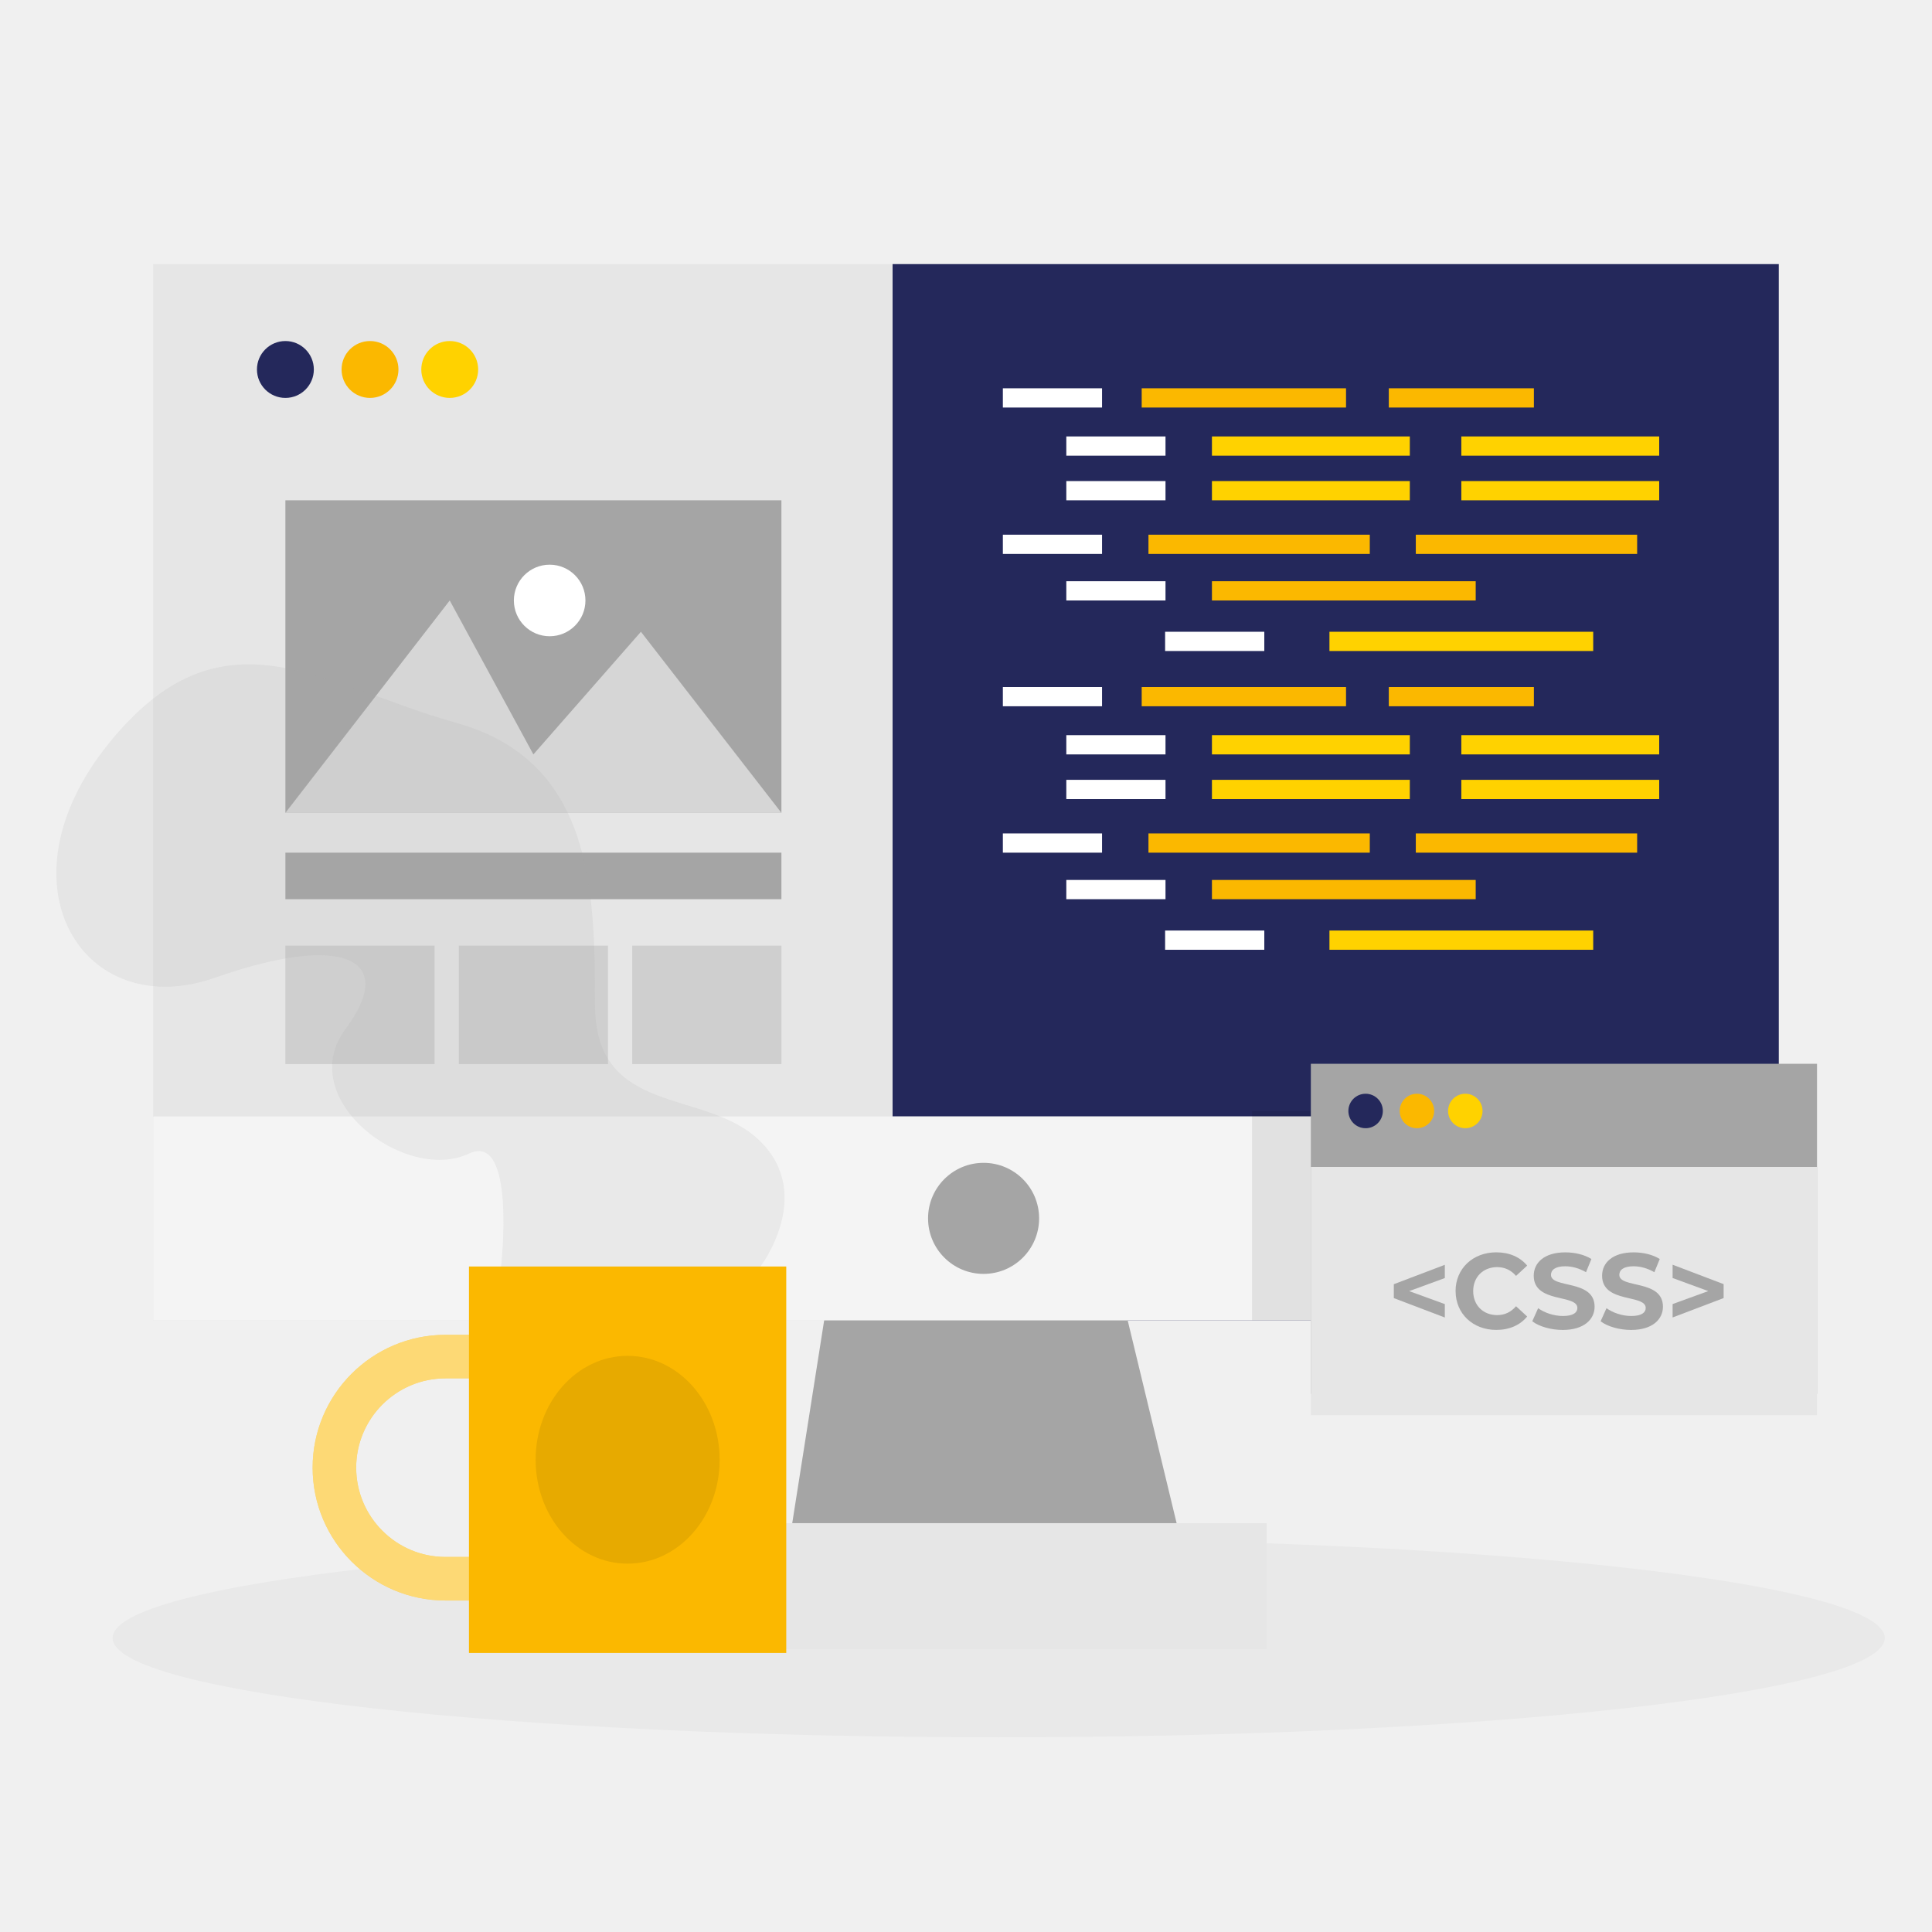
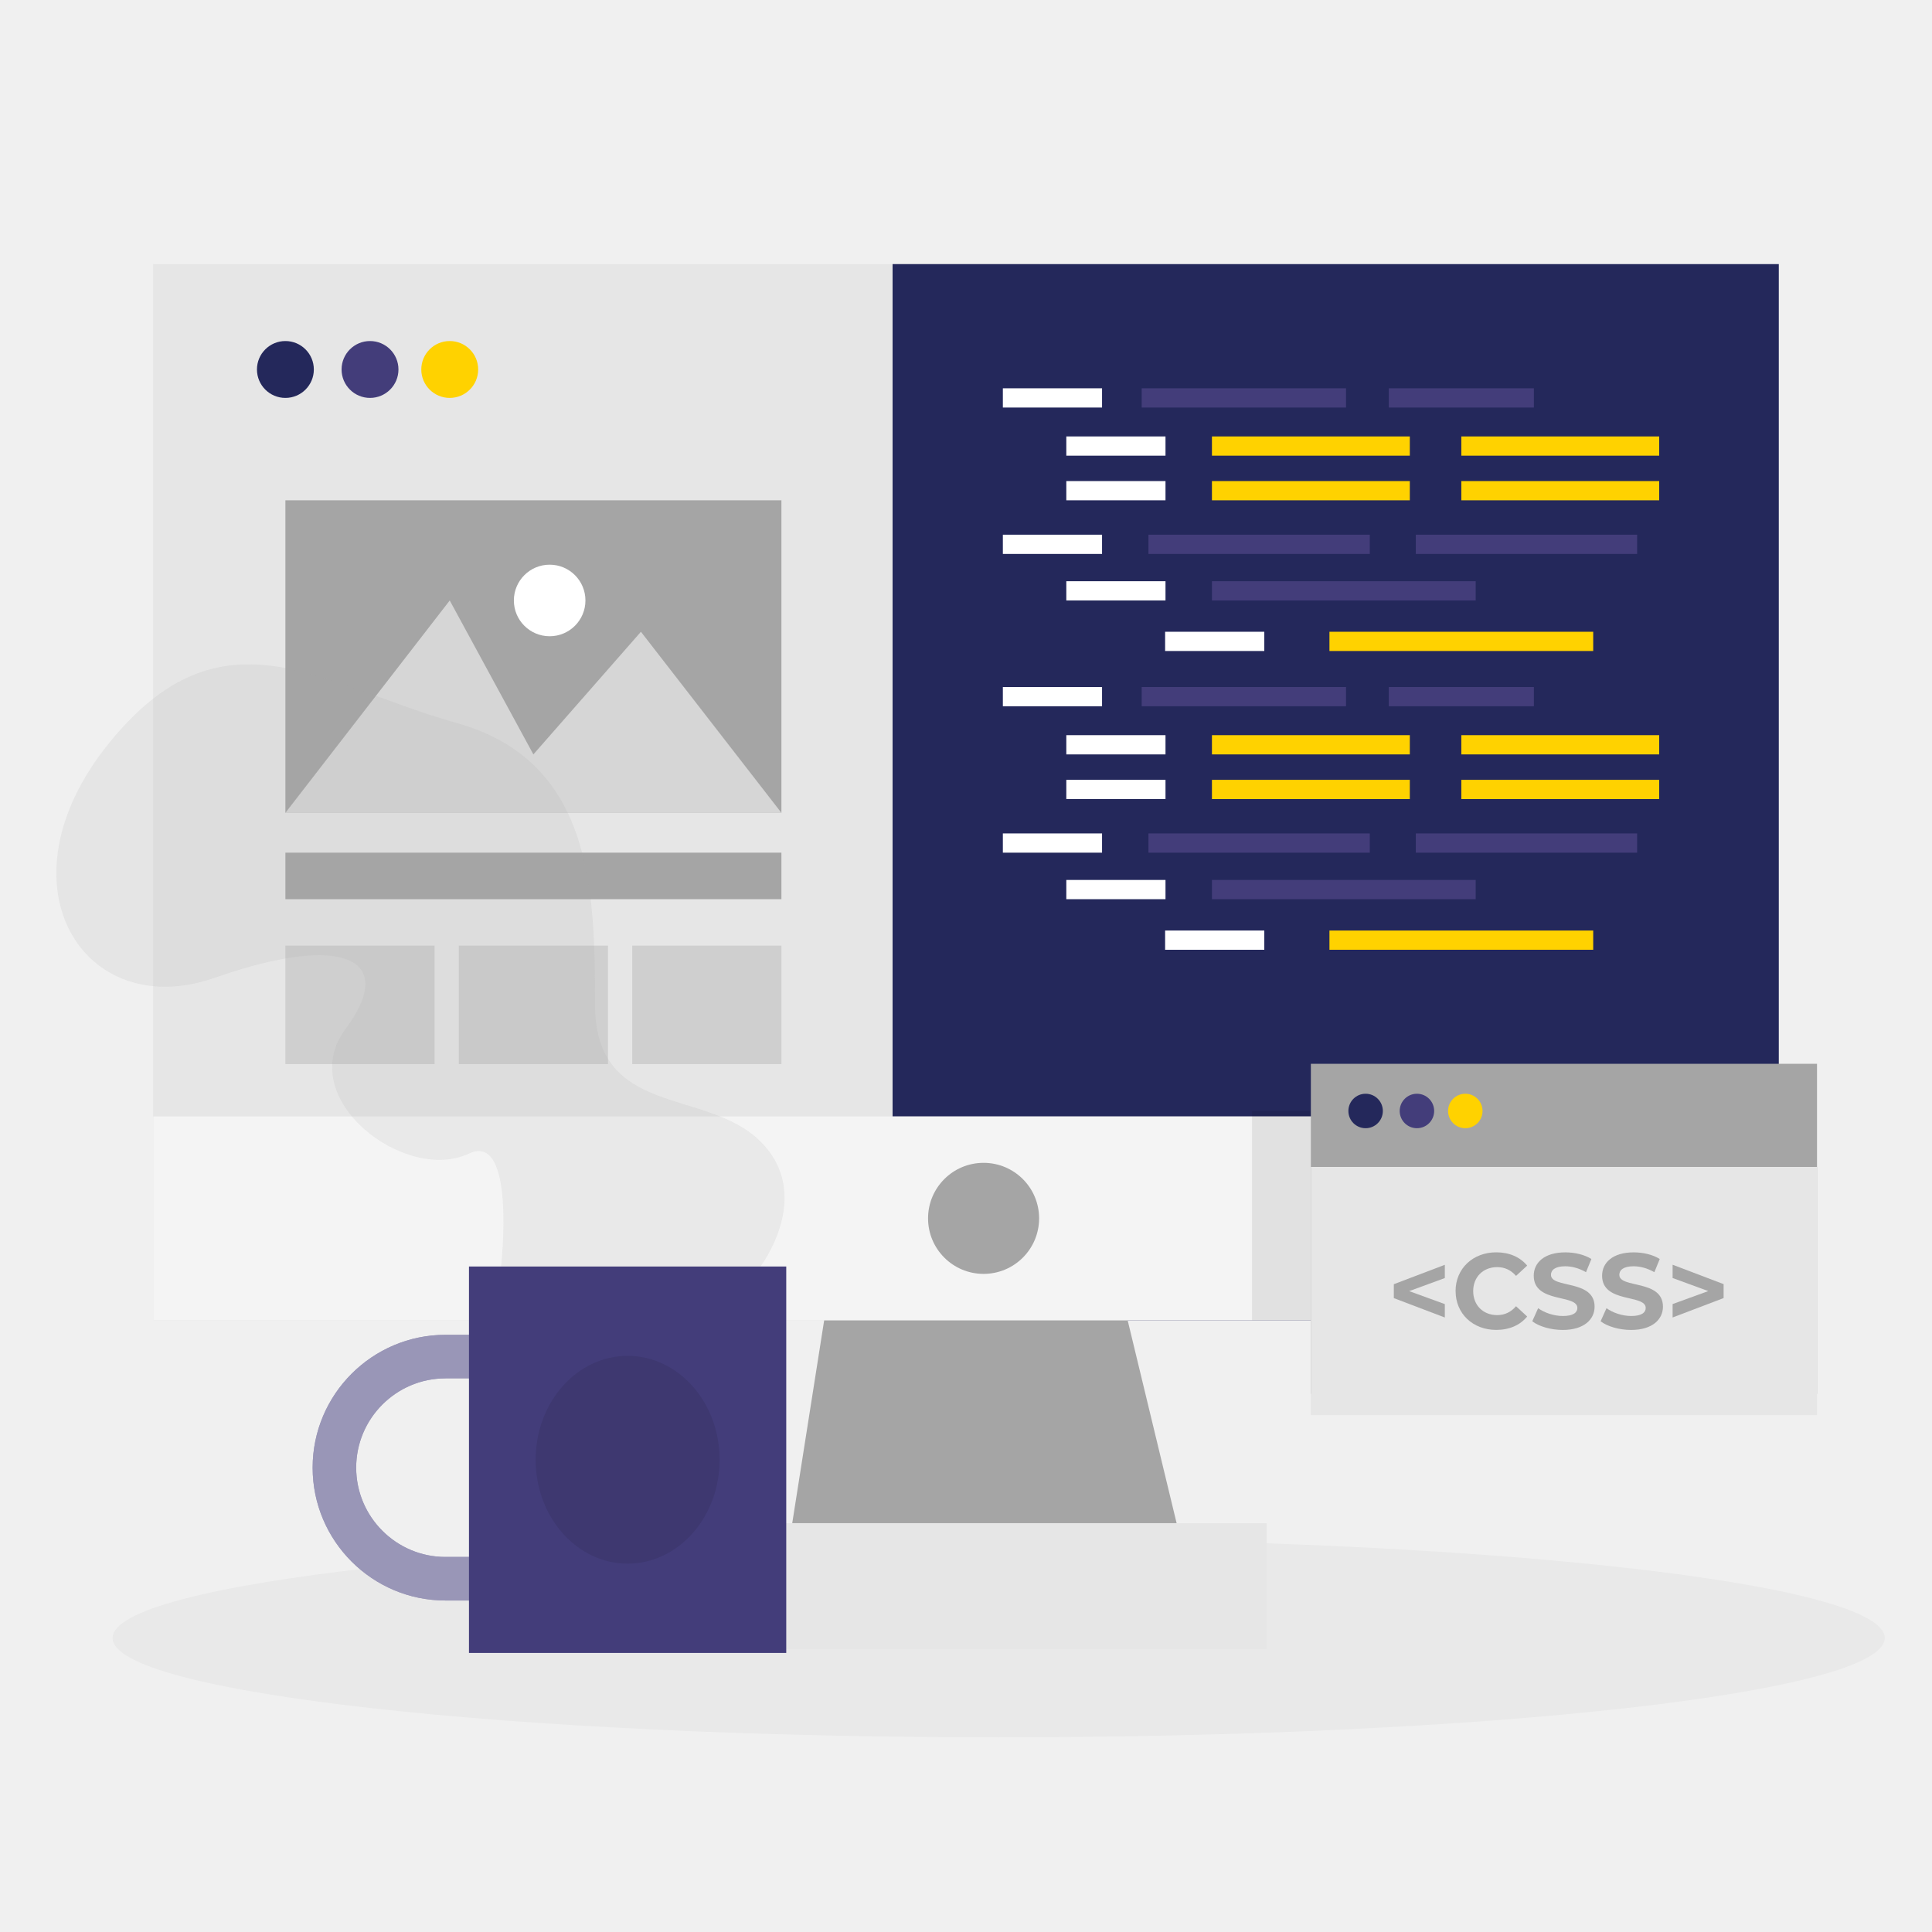
- <svg xmlns="http://www.w3.org/2000/svg" width="183" height="183" viewBox="0 0 183 183" fill="none">
-   <path opacity="0.03" d="M94.593 164.561C140.947 164.561 178.524 160.348 178.524 155.151C178.524 149.954 140.947 145.741 94.593 145.741C48.239 145.741 10.662 149.954 10.662 155.151C10.662 160.348 48.239 164.561 94.593 164.561Z" fill="#000001" />
-   <path d="M98.454 25.016H14.512V125.062H98.454V25.016Z" fill="#E6E6E6" />
-   <path d="M168.488 25.016H84.546V125.062H168.488V25.016Z" fill="#24285B" />
-   <path d="M79.865 113.632L74.016 150.785H113.021L104.054 113.632H79.865Z" fill="#A5A5A5" />
-   <path d="M119.975 144.274H65.115V156.212H119.975V144.274Z" fill="#E6E6E6" />
-   <path d="M27.033 37.691C28.52 37.691 29.727 36.485 29.727 34.997C29.727 33.509 28.52 32.303 27.033 32.303C25.545 32.303 24.339 33.509 24.339 34.997C24.339 36.485 25.545 37.691 27.033 37.691Z" fill="#24285B" />
-   <path d="M35.048 37.691C36.536 37.691 37.742 36.485 37.742 34.997C37.742 33.509 36.536 32.303 35.048 32.303C33.56 32.303 32.354 33.509 32.354 34.997C32.354 36.485 33.56 37.691 35.048 37.691Z" fill="#FBB800" />
-   <path d="M42.599 37.691C44.087 37.691 45.292 36.485 45.292 34.997C45.292 33.509 44.087 32.303 42.599 32.303C41.111 32.303 39.905 33.509 39.905 34.997C39.905 36.485 41.111 37.691 42.599 37.691Z" fill="#FFD200" />
-   <path d="M168.488 105.748H14.512V125.059H168.488V105.748Z" fill="#E6E6E6" />
-   <path opacity="0.55" d="M168.488 105.748H14.512V125.059H168.488V105.748Z" fill="white" />
-   <path d="M93.165 120.663C96.07 120.663 98.425 118.308 98.425 115.403C98.425 112.499 96.07 110.144 93.165 110.144C90.261 110.144 87.906 112.499 87.906 115.403C87.906 118.308 90.261 120.663 93.165 120.663Z" fill="#A5A5A5" />
-   <path d="M139.779 55.054H114.796V56.876H139.779V55.054Z" fill="#FBB800" />
-   <path d="M150.909 59.841H125.926V61.664H150.909V59.841Z" fill="#FFD200" />
-   <path d="M129.747 50.647H108.783V52.47H129.747V50.647Z" fill="#FBB800" />
-   <path d="M155.071 50.647H134.106V52.47H155.071V50.647Z" fill="#FBB800" />
-   <path d="M133.539 45.567H114.796V47.39H133.539V45.567Z" fill="#FFD200" />
-   <path d="M157.16 45.567H138.418V47.39H157.16V45.567Z" fill="#FFD200" />
-   <path d="M110.397 55.054H101.001V56.876H110.397V55.054Z" fill="white" />
-   <path d="M119.755 59.841H110.36V61.664H119.755V59.841Z" fill="white" />
-   <path d="M104.387 50.647H94.992V52.47H104.387V50.647Z" fill="white" />
-   <path d="M104.387 36.779H94.992V38.602H104.387V36.779Z" fill="white" />
-   <path d="M110.397 41.34H101.001V43.162H110.397V41.34Z" fill="white" />
-   <path d="M133.539 41.34H114.796V43.162H133.539V41.34Z" fill="#FFD200" />
-   <path d="M157.16 41.34H138.418V43.162H157.16V41.34Z" fill="#FFD200" />
-   <path d="M110.397 45.567H101.001V47.39H110.397V45.567Z" fill="white" />
-   <path d="M127.496 36.779H108.142V38.602H127.496V36.779Z" fill="#FBB800" />
-   <path d="M145.291 36.779H131.548V38.602H145.291V36.779Z" fill="#FBB800" />
-   <path d="M139.779 83.349H114.796V85.172H139.779V83.349Z" fill="#FBB800" />
-   <path d="M150.909 88.14H125.926V89.963H150.909V88.14Z" fill="#FFD200" />
-   <path d="M129.747 78.943H108.783V80.765H129.747V78.943Z" fill="#FBB800" />
-   <path d="M155.071 78.943H134.106V80.765H155.071V78.943Z" fill="#FBB800" />
-   <path d="M133.539 73.866H114.796V75.689H133.539V73.866Z" fill="#FFD200" />
-   <path d="M157.16 73.866H138.418V75.689H157.16V73.866Z" fill="#FFD200" />
-   <path d="M110.397 83.349H101.001V85.172H110.397V83.349Z" fill="white" />
-   <path d="M119.755 88.14H110.36V89.963H119.755V88.14Z" fill="white" />
-   <path d="M104.387 78.943H94.992V80.765H104.387V78.943Z" fill="white" />
-   <path d="M104.387 65.075H94.992V66.897H104.387V65.075Z" fill="white" />
-   <path d="M110.397 69.635H101.001V71.458H110.397V69.635Z" fill="white" />
-   <path d="M133.539 69.635H114.796V71.458H133.539V69.635Z" fill="#FFD200" />
-   <path d="M157.16 69.635H138.418V71.458H157.16V69.635Z" fill="#FFD200" />
-   <path d="M110.397 73.866H101.001V75.689H110.397V73.866Z" fill="white" />
-   <path d="M127.496 65.075H108.142V66.897H127.496V65.075Z" fill="#FBB800" />
-   <path d="M145.291 65.075H131.548V66.897H145.291V65.075Z" fill="#FBB800" />
-   <path opacity="0.08" d="M125.926 105.232H118.595V125.059H125.926V105.232Z" fill="#000001" />
-   <path d="M74.016 47.39H27.033V76.992H74.016V47.39Z" fill="#A5A5A5" />
-   <path opacity="0.36" d="M41.164 89.571H27.033V100.793H41.164V89.571Z" fill="#A5A5A5" />
-   <path opacity="0.36" d="M57.59 89.571H43.459V100.793H57.59V89.571Z" fill="#A5A5A5" />
-   <path opacity="0.36" d="M74.016 89.571H59.885V100.793H74.016V89.571Z" fill="#A5A5A5" />
-   <path opacity="0.54" d="M27.033 76.992L42.599 56.876L50.523 71.458L60.708 59.841L74.016 76.992H27.033Z" fill="white" />
-   <path d="M52.063 60.266C53.935 60.266 55.453 58.748 55.453 56.876C55.453 55.005 53.935 53.487 52.063 53.487C50.192 53.487 48.674 55.005 48.674 56.876C48.674 58.748 50.192 60.266 52.063 60.266Z" fill="white" />
-   <path d="M74.016 80.765H27.033V85.172H74.016V80.765Z" fill="#A5A5A5" />
-   <path d="M59.233 151.601H42.196C35.257 151.601 29.613 145.957 29.613 139.018C29.613 132.078 35.257 126.435 42.196 126.435H59.233V151.597V151.601ZM42.196 130.56C37.533 130.56 33.738 134.355 33.738 139.018C33.738 143.681 37.533 147.476 42.196 147.476H55.109V130.556H42.196V130.56Z" fill="#FBB800" />
-   <path opacity="0.46" d="M59.233 151.601H42.196C35.257 151.601 29.613 145.957 29.613 139.018C29.613 132.078 35.257 126.435 42.196 126.435H59.233V151.597V151.601ZM42.196 130.56C37.533 130.56 33.738 134.355 33.738 139.018C33.738 143.681 37.533 147.476 42.196 147.476H55.109V130.556H42.196V130.56Z" fill="white" />
-   <path d="M74.474 119.964H44.421V156.567H74.474V119.964Z" fill="#FBB800" />
-   <path opacity="0.08" d="M59.449 148.109C64.262 148.109 68.164 143.703 68.164 138.267C68.164 132.832 64.262 128.426 59.449 128.426C54.636 128.426 50.735 132.832 50.735 138.267C50.735 143.703 54.636 148.109 59.449 148.109Z" fill="#000001" />
-   <path opacity="0.15" d="M72.025 119.964C72.025 119.964 77.171 113.229 72.025 108.116C66.879 103.003 56.353 105.928 56.353 95.109C56.353 84.29 56.119 72.087 43.254 68.482C30.389 64.877 21.034 57.089 10.274 70.455C-0.487 83.821 7.935 96.964 20.331 92.616C32.728 88.268 37.639 90.889 32.728 97.466C27.816 104.046 38.342 112.124 44.421 109.266C48.923 107.146 47.463 119.967 47.463 119.967H72.025V119.964Z" fill="#A5A5A5" />
-   <path d="M172.108 100.763H124.165V132.023H172.108V100.763Z" fill="#A5A5A5" />
-   <path d="M129.352 106.865C130.253 106.865 130.984 106.134 130.984 105.232C130.984 104.331 130.253 103.6 129.352 103.6C128.45 103.6 127.719 104.331 127.719 105.232C127.719 106.134 128.45 106.865 129.352 106.865Z" fill="#24285B" />
-   <path d="M134.212 106.865C135.114 106.865 135.845 106.134 135.845 105.232C135.845 104.331 135.114 103.6 134.212 103.6C133.311 103.6 132.58 104.331 132.58 105.232C132.58 106.134 133.311 106.865 134.212 106.865Z" fill="#FBB800" />
-   <path d="M172.108 110.532H124.165V134.047H172.108V110.532Z" fill="#E6E6E6" />
-   <path d="M138.795 106.865C139.696 106.865 140.427 106.134 140.427 105.232C140.427 104.331 139.696 103.6 138.795 103.6C137.893 103.6 137.162 104.331 137.162 105.232C137.162 106.134 137.893 106.865 138.795 106.865Z" fill="#FFD200" />
-   <path d="M136.855 121.058L133.477 122.295L136.855 123.525V124.795L132.024 122.958V121.64L136.855 119.803V121.062V121.058Z" fill="#A5A5A5" />
-   <path d="M137.872 122.295C137.872 120.154 139.516 118.621 141.73 118.621C142.96 118.621 143.984 119.067 144.654 119.88L143.6 120.853C143.124 120.304 142.524 120.022 141.814 120.022C140.485 120.022 139.541 120.956 139.541 122.295C139.541 123.635 140.485 124.568 141.814 124.568C142.524 124.568 143.124 124.283 143.6 123.726L144.654 124.7C143.984 125.523 142.96 125.97 141.723 125.97C139.519 125.97 137.876 124.436 137.876 122.295H137.872Z" fill="#A5A5A5" />
-   <path d="M145.137 125.15L145.694 123.913C146.294 124.348 147.187 124.652 148.04 124.652C149.013 124.652 149.409 124.326 149.409 123.891C149.409 122.562 145.276 123.474 145.276 120.835C145.276 119.627 146.25 118.624 148.27 118.624C149.163 118.624 150.078 118.836 150.737 119.254L150.228 120.502C149.57 120.125 148.889 119.942 148.259 119.942C147.286 119.942 146.909 120.308 146.909 120.754C146.909 122.065 151.041 121.161 151.041 123.77C151.041 124.956 150.056 125.973 148.025 125.973C146.898 125.973 145.763 125.64 145.134 125.15H145.137Z" fill="#A5A5A5" />
-   <path d="M151.612 125.15L152.168 123.913C152.768 124.348 153.661 124.652 154.514 124.652C155.488 124.652 155.883 124.326 155.883 123.891C155.883 122.562 151.751 123.474 151.751 120.835C151.751 119.627 152.724 118.624 154.745 118.624C155.638 118.624 156.553 118.836 157.212 119.254L156.703 120.502C156.044 120.125 155.363 119.942 154.734 119.942C153.76 119.942 153.383 120.308 153.383 120.754C153.383 122.065 157.515 121.161 157.515 123.77C157.515 124.956 156.531 125.973 154.5 125.973C153.372 125.973 152.238 125.64 151.608 125.15H151.612Z" fill="#A5A5A5" />
-   <path d="M163.262 121.636V122.954L158.43 124.791V123.521L161.809 122.292L158.43 121.054V119.795L163.262 121.633V121.636Z" fill="#A5A5A5" />
+ <svg xmlns="http://www.w3.org/2000/svg" id="_0182_css" viewBox="0 0 500 500" data-imageid="css-9" imageName="CSS" class="illustrations_image" style="width: 167px;">
+   <defs>
+     <style>.cls-1_css-9,.cls-2_css-9,.cls-3_css-9,.cls-4_css-9{fill:#fff;}.cls-5_css-9,.cls-6_css-9,.cls-7_css-9{fill:#a5a5a5;}.cls-2_css-9{opacity:.54;}.cls-8_css-9{opacity:.03;}.cls-8_css-9,.cls-9_css-9{fill:#000001;}.cls-3_css-9{opacity:.55;}.cls-10_css-9{fill:#e6e6e6;}.cls-6_css-9{opacity:.15;}.cls-4_css-9{opacity:.46;}.cls-7_css-9{opacity:.36;}.cls-11_css-9{fill:#24285b;}.cls-9_css-9{opacity:.08;}.cls-12_css-9{fill:#ffd200;}.cls-13_css-9{fill:#68e1fd;}</style>
+   </defs>
+   <ellipse id="sd_css-9" class="cls-8_css-9" cx="258.45" cy="423.91" rx="229.32" ry="25.71" />
+   <g id="monitor_css-9">
+     <rect class="cls-10_css-9" x="39.65" y="68.35" width="229.35" height="273.35" />
+     <rect class="cls-11_css-9" x="231" y="68.35" width="229.35" height="273.35" />
+     <polygon class="cls-5_css-9" points="218.21 310.47 202.23 411.98 308.8 411.98 284.3 310.47 218.21 310.47" />
+     <rect class="cls-10_css-9" x="177.91" y="394.19" width="149.89" height="32.62" />
+     <circle class="cls-11_css-9" cx="73.86" cy="95.62" r="7.36" />
+     <circle class="cls-13_css-9 targetColor" cx="95.76" cy="95.62" r="7.36" style="fill: rgb(67, 61, 122);" />
+     <circle class="cls-12_css-9" cx="116.39" cy="95.62" r="7.36" />
+     <rect class="cls-10_css-9" x="39.65" y="288.93" width="420.7" height="52.76" />
+     <rect class="cls-3_css-9" x="39.65" y="288.93" width="420.7" height="52.76" />
+     <circle class="cls-5_css-9" cx="254.55" cy="315.31" r="14.37" />
+     <rect class="cls-13_css-9 targetColor" x="313.65" y="150.42" width="68.26" height="4.98" style="fill: rgb(67, 61, 122);" />
+     <rect class="cls-12_css-9" x="344.06" y="163.5" width="68.26" height="4.98" />
+     <rect class="cls-13_css-9 targetColor" x="297.22" y="138.38" width="57.28" height="4.98" style="fill: rgb(67, 61, 122);" />
+     <rect class="cls-13_css-9 targetColor" x="366.41" y="138.38" width="57.28" height="4.98" style="fill: rgb(67, 61, 122);" />
+     <rect class="cls-12_css-9" x="313.65" y="124.5" width="51.21" height="4.98" />
+     <rect class="cls-12_css-9" x="378.19" y="124.5" width="51.21" height="4.98" />
+     <rect class="cls-1_css-9" x="275.96" y="150.42" width="25.67" height="4.98" />
+     <rect class="cls-1_css-9" x="301.53" y="163.5" width="25.67" height="4.98" />
+     <rect class="cls-1_css-9" x="259.54" y="138.38" width="25.67" height="4.98" />
+     <rect class="cls-1_css-9" x="259.54" y="100.49" width="25.67" height="4.98" />
+     <rect class="cls-1_css-9" x="275.96" y="112.95" width="25.67" height="4.98" />
+     <rect class="cls-12_css-9" x="313.65" y="112.95" width="51.21" height="4.98" />
+     <rect class="cls-12_css-9" x="378.19" y="112.95" width="51.21" height="4.98" />
+     <rect class="cls-1_css-9" x="275.96" y="124.5" width="25.67" height="4.98" />
+     <rect class="cls-13_css-9 targetColor" x="295.47" y="100.49" width="52.88" height="4.98" style="fill: rgb(67, 61, 122);" />
+     <rect class="cls-13_css-9 targetColor" x="359.42" y="100.49" width="37.55" height="4.98" style="fill: rgb(67, 61, 122);" />
+     <rect class="cls-13_css-9 targetColor" x="313.65" y="227.73" width="68.26" height="4.98" style="fill: rgb(67, 61, 122);" />
+     <rect class="cls-12_css-9" x="344.06" y="240.82" width="68.26" height="4.98" />
+     <rect class="cls-13_css-9 targetColor" x="297.22" y="215.69" width="57.28" height="4.98" style="fill: rgb(67, 61, 122);" />
+     <rect class="cls-13_css-9 targetColor" x="366.41" y="215.69" width="57.28" height="4.98" style="fill: rgb(67, 61, 122);" />
+     <rect class="cls-12_css-9" x="313.65" y="201.82" width="51.21" height="4.98" />
+     <rect class="cls-12_css-9" x="378.19" y="201.82" width="51.21" height="4.98" />
+     <rect class="cls-1_css-9" x="275.96" y="227.73" width="25.67" height="4.98" />
+     <rect class="cls-1_css-9" x="301.53" y="240.82" width="25.67" height="4.98" />
+     <rect class="cls-1_css-9" x="259.54" y="215.69" width="25.67" height="4.98" />
+     <rect class="cls-1_css-9" x="259.54" y="177.8" width="25.67" height="4.98" />
+     <rect class="cls-1_css-9" x="275.96" y="190.26" width="25.67" height="4.98" />
+     <rect class="cls-12_css-9" x="313.65" y="190.26" width="51.21" height="4.98" />
+     <rect class="cls-12_css-9" x="378.19" y="190.26" width="51.21" height="4.98" />
+     <rect class="cls-1_css-9" x="275.96" y="201.82" width="25.67" height="4.98" />
+     <rect class="cls-13_css-9 targetColor" x="295.47" y="177.8" width="52.88" height="4.98" style="fill: rgb(67, 61, 122);" />
+     <rect class="cls-13_css-9 targetColor" x="359.42" y="177.8" width="37.55" height="4.98" style="fill: rgb(67, 61, 122);" />
+     <rect class="cls-9_css-9" x="324.03" y="287.52" width="20.03" height="54.17" />
+     <rect class="cls-5_css-9" x="73.86" y="129.48" width="128.37" height="80.88" />
+     <rect class="cls-7_css-9" x="73.86" y="244.73" width="38.61" height="30.66" />
+     <rect class="cls-7_css-9" x="118.74" y="244.73" width="38.61" height="30.66" />
+     <rect class="cls-7_css-9" x="163.62" y="244.73" width="38.61" height="30.66" />
+     <polygon class="cls-2_css-9" points="73.86 210.36 116.39 155.4 138.04 195.24 165.87 163.5 202.23 210.36 73.86 210.36" />
+     <circle class="cls-1_css-9" cx="142.25" cy="155.4" r="9.26" />
+     <rect class="cls-5_css-9" x="73.86" y="220.67" width="128.37" height="12.04" />
+   </g>
+   <g id="coffee_css-9">
+     <path class="cls-13_css-9 targetColor" d="m161.84,414.21h-46.55c-18.96,0-34.38-15.42-34.38-34.38s15.42-34.38,34.38-34.38h46.55v68.75Zm-46.55-57.49c-12.74,0-23.11,10.37-23.11,23.11s10.37,23.11,23.11,23.11h35.28v-46.23h-35.28Z" style="fill: rgb(67, 61, 122);" />
+     <path class="cls-4_css-9" d="m161.84,414.21h-46.55c-18.96,0-34.38-15.42-34.38-34.38s15.42-34.38,34.38-34.38h46.55v68.75Zm-46.55-57.49c-12.74,0-23.11,10.37-23.11,23.11s10.37,23.11,23.11,23.11h35.28v-46.23h-35.28Z" />
+     <rect class="cls-13_css-9 targetColor" x="121.37" y="327.77" width="82.11" height="100.01" style="fill: rgb(67, 61, 122);" />
+     <ellipse class="cls-9_css-9" cx="162.43" cy="377.78" rx="23.81" ry="26.89" />
+     <path class="cls-6_css-9" d="m196.79,327.77s14.06-18.4,0-32.37c-14.06-13.97-42.82-5.98-42.82-35.54s-.64-62.9-35.79-72.75c-35.15-9.85-60.71-31.13-90.11,5.39s-6.39,72.43,27.48,60.55c33.87-11.88,47.29-4.72,33.87,13.25-13.42,17.98,15.34,40.05,31.95,32.24,12.3-5.79,8.31,29.24,8.31,29.24h67.11Z" />
+   </g>
+   <g id="css_css-9">
+     <rect class="cls-5_css-9" x="339.25" y="275.31" width="130.99" height="85.41" />
+     <circle class="cls-11_css-9" cx="353.42" cy="287.52" r="4.46" />
+     <circle class="cls-13_css-9 targetColor" cx="366.7" cy="287.52" r="4.46" style="fill: rgb(67, 61, 122);" />
+     <rect class="cls-10_css-9" x="339.25" y="302" width="130.99" height="64.25" />
+     <circle class="cls-12_css-9" cx="379.22" cy="287.52" r="4.46" />
+     <path class="cls-5_css-9" d="m373.92,330.76l-9.23,3.38,9.23,3.36v3.47l-13.2-5.02v-3.6l13.2-5.02v3.44Z" />
+     <path class="cls-5_css-9" d="m376.7,334.14c0-5.85,4.49-10.04,10.54-10.04,3.36,0,6.16,1.22,7.99,3.44l-2.88,2.66c-1.3-1.5-2.94-2.27-4.88-2.27-3.63,0-6.21,2.55-6.21,6.21s2.58,6.21,6.21,6.21c1.94,0,3.58-.78,4.88-2.3l2.88,2.66c-1.83,2.25-4.63,3.47-8.01,3.47-6.02,0-10.51-4.19-10.51-10.04Z" />
+     <path class="cls-5_css-9" d="m396.55,341.94l1.52-3.38c1.64,1.19,4.08,2.02,6.41,2.02,2.66,0,3.74-.89,3.74-2.08,0-3.63-11.29-1.14-11.29-8.35,0-3.3,2.66-6.04,8.18-6.04,2.44,0,4.94.58,6.74,1.72l-1.39,3.41c-1.8-1.03-3.66-1.53-5.38-1.53-2.66,0-3.69,1-3.69,2.22,0,3.58,11.29,1.11,11.29,8.24,0,3.24-2.69,6.02-8.24,6.02-3.08,0-6.18-.91-7.9-2.25Z" />
+     <path class="cls-5_css-9" d="m414.24,341.94l1.52-3.38c1.64,1.19,4.08,2.02,6.41,2.02,2.66,0,3.74-.89,3.74-2.08,0-3.63-11.29-1.14-11.29-8.35,0-3.3,2.66-6.04,8.18-6.04,2.44,0,4.94.58,6.74,1.72l-1.39,3.41c-1.8-1.03-3.66-1.53-5.38-1.53-2.66,0-3.69,1-3.69,2.22,0,3.58,11.29,1.11,11.29,8.24,0,3.24-2.69,6.02-8.24,6.02-3.08,0-6.18-.91-7.9-2.25Z" />
+     <path class="cls-5_css-9" d="m446.07,332.34v3.6l-13.2,5.02v-3.47l9.23-3.36-9.23-3.38v-3.44l13.2,5.02Z" />
+   </g>
</svg>
